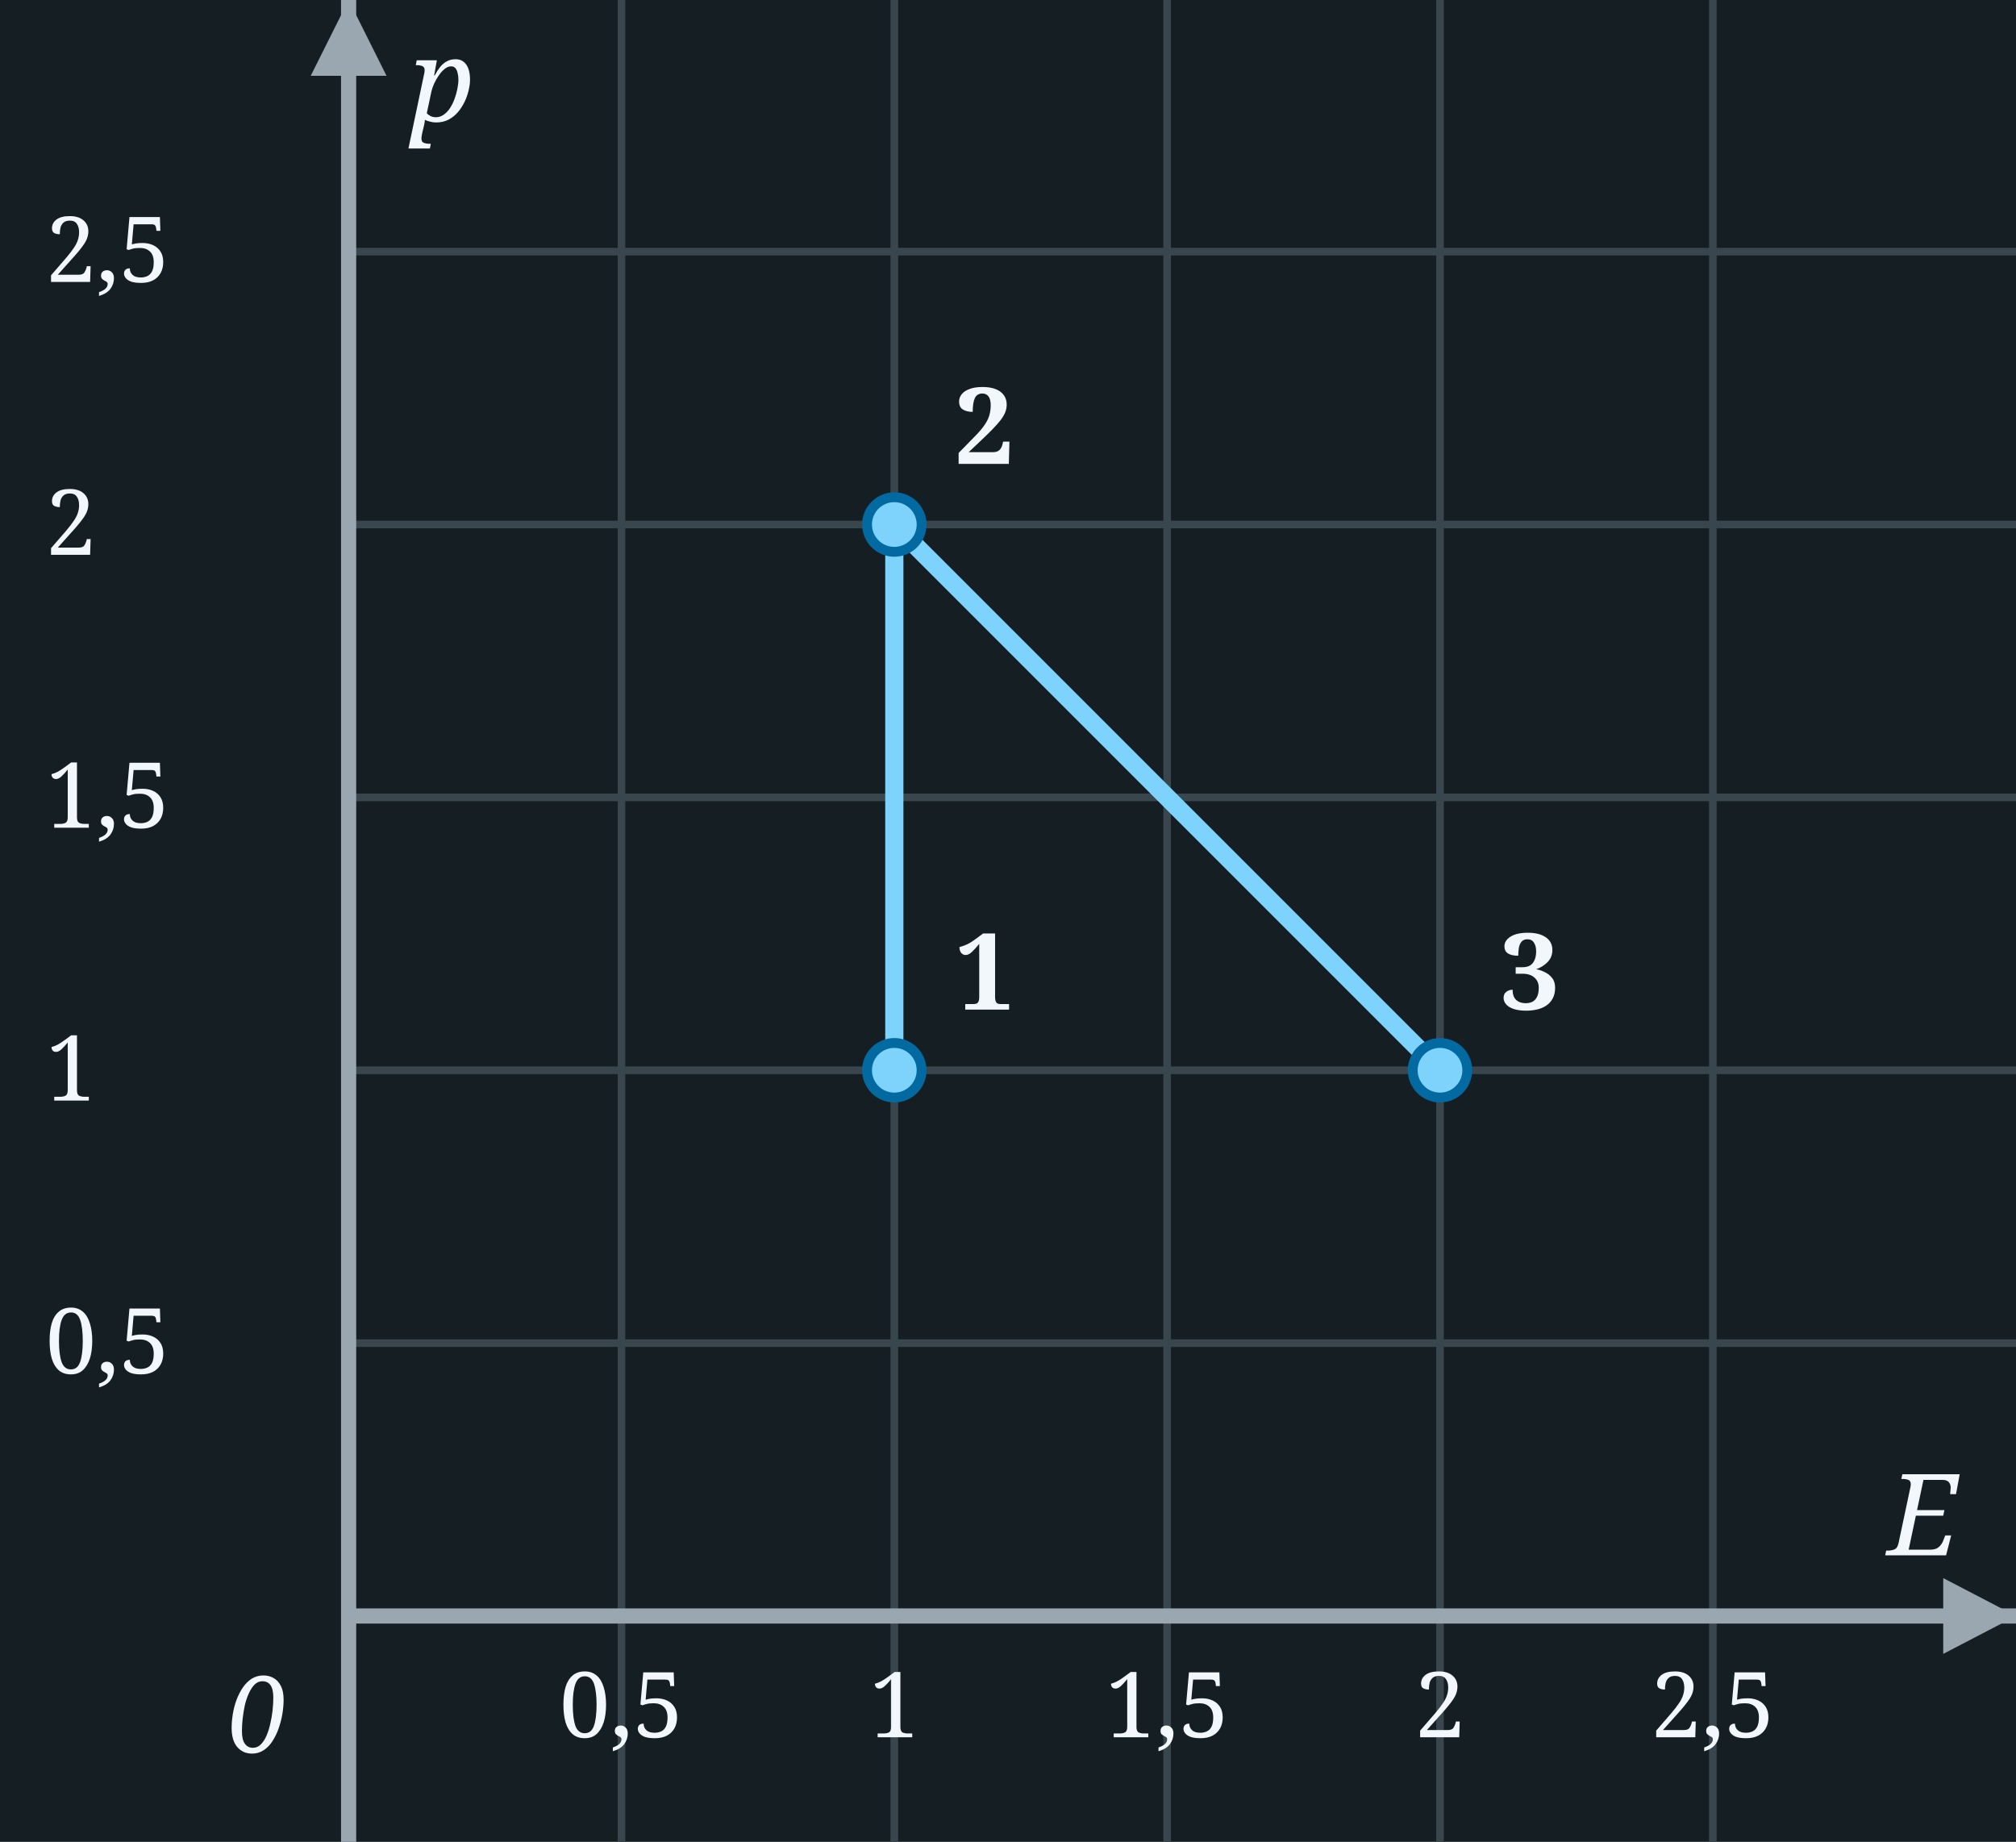
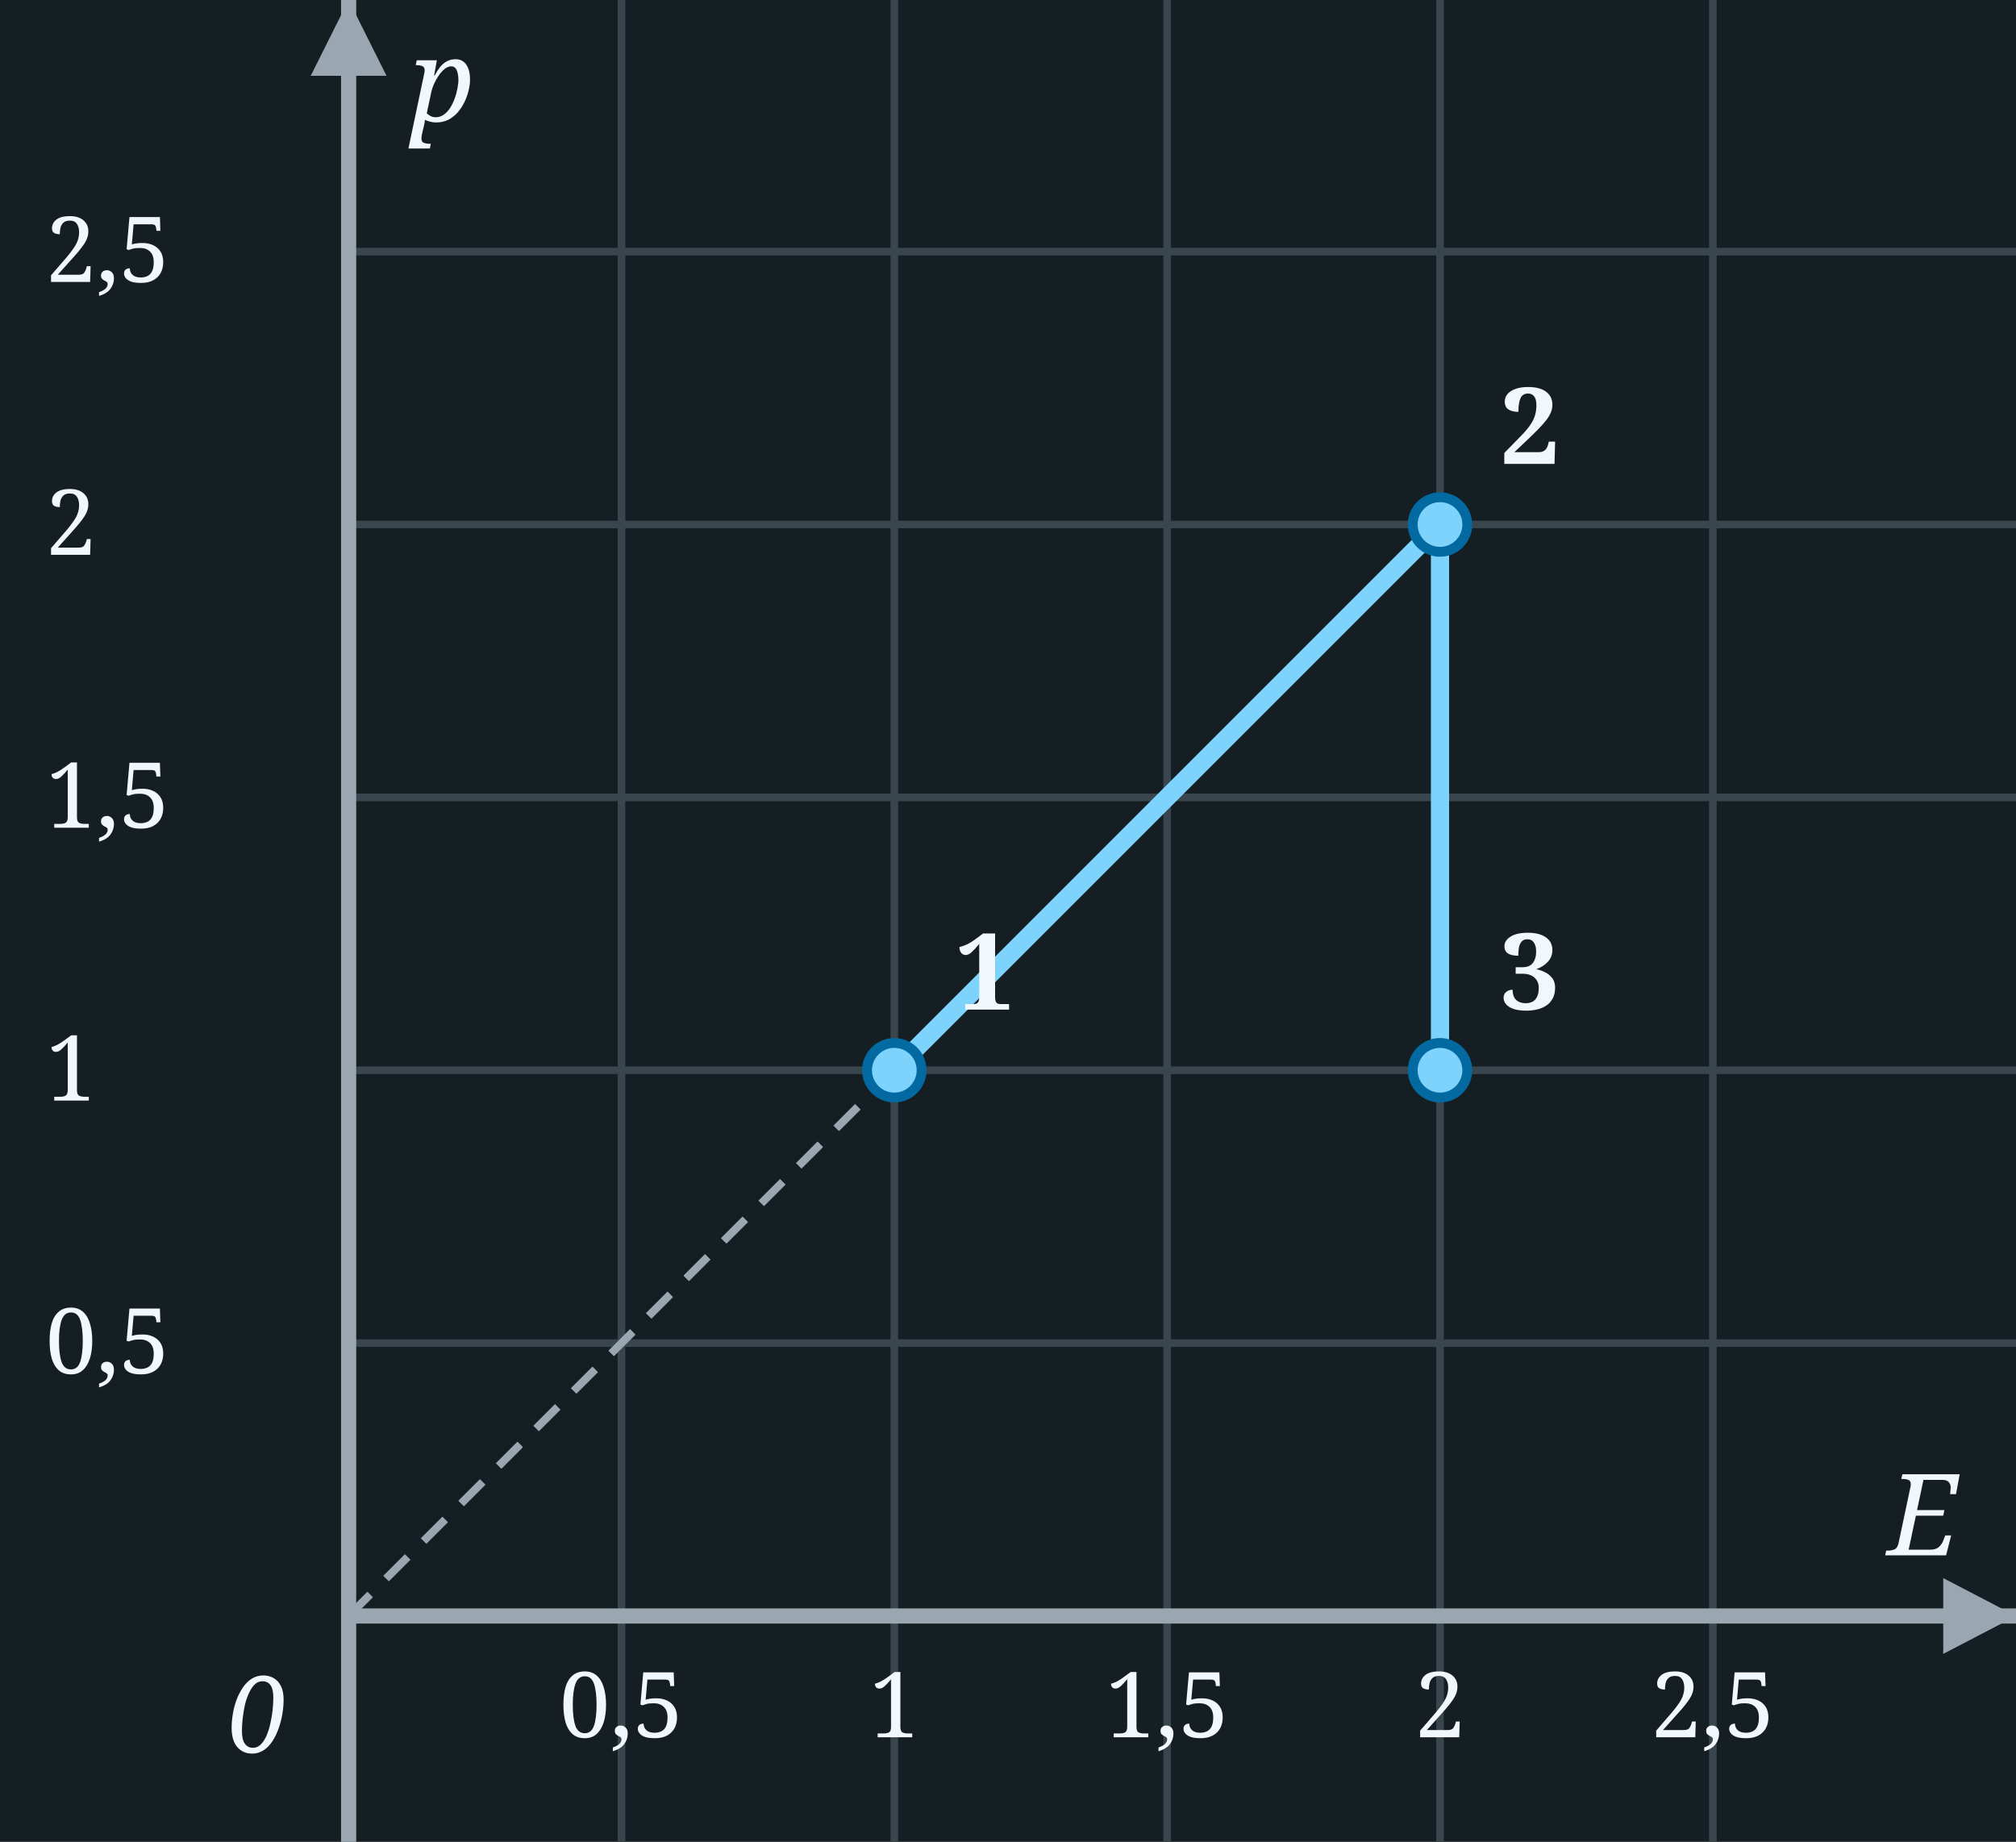
<svg xmlns="http://www.w3.org/2000/svg" width="266" height="243" viewBox="0 0 266 243">
  <rect x="0" y="0" width="266" height="243" fill="#151F23" />
  <line x1="46.0" y1="0" x2="46.0" y2="243" stroke="#3A464E" stroke-width="1" />
  <line x1="82.0" y1="0" x2="82.0" y2="243" stroke="#3A464E" stroke-width="1" />
  <line x1="118.0" y1="0" x2="118.0" y2="243" stroke="#3A464E" stroke-width="1" />
  <line x1="154.0" y1="0" x2="154.0" y2="243" stroke="#3A464E" stroke-width="1" />
  <line x1="190.0" y1="0" x2="190.0" y2="243" stroke="#3A464E" stroke-width="1" />
  <line x1="226.0" y1="0" x2="226.0" y2="243" stroke="#3A464E" stroke-width="1" />
  <line x1="46.0" y1="213.2" x2="266" y2="213.2" stroke="#3A464E" stroke-width="1" />
  <line x1="46.0" y1="177.2" x2="266" y2="177.2" stroke="#3A464E" stroke-width="1" />
  <line x1="46.0" y1="141.2" x2="266" y2="141.2" stroke="#3A464E" stroke-width="1" />
  <line x1="46.0" y1="105.2" x2="266" y2="105.2" stroke="#3A464E" stroke-width="1" />
  <line x1="46.0" y1="69.2" x2="266" y2="69.2" stroke="#3A464E" stroke-width="1" />
  <line x1="46.0" y1="33.2" x2="266" y2="33.2" stroke="#3A464E" stroke-width="1" />
  <line x1="46.0" y1="243" x2="46.0" y2="0" stroke="#9AA7B0" stroke-width="2" />
  <polygon points="41.0,10 51.0,10 46.0,0" fill="#9AA7B0" />
  <line x1="46.0" y1="213.2" x2="266" y2="213.2" stroke="#9AA7B0" stroke-width="2" />
  <polygon points="256.4,208.2 256.4,218.2 266,213.2" fill="#9AA7B0" />
  <text x="30.0" y="231.2" font-family="Georgia, serif" font-style="italic" font-size="14" fill="#F2F7FB">0</text>
  <text x="258.4" y="205.2" font-family="Georgia, serif" font-style="italic" font-size="15" fill="#F2F7FB" text-anchor="end">E</text>
  <text x="54.0" y="16" font-family="Georgia, serif" font-style="italic" font-size="15" fill="#F2F7FB">p</text>
  <text x="82.0" y="229.2" text-anchor="middle" font-family="Georgia, serif" font-size="12" fill="#F2F7FB">0,5</text>
  <text x="118.0" y="229.2" text-anchor="middle" font-family="Georgia, serif" font-size="12" fill="#F2F7FB">1</text>
  <text x="154.0" y="229.2" text-anchor="middle" font-family="Georgia, serif" font-size="12" fill="#F2F7FB">1,5</text>
  <text x="190.0" y="229.2" text-anchor="middle" font-family="Georgia, serif" font-size="12" fill="#F2F7FB">2</text>
  <text x="226.0" y="229.2" text-anchor="middle" font-family="Georgia, serif" font-size="12" fill="#F2F7FB">2,5</text>
  <text x="6" y="181.2" font-family="Georgia, serif" font-size="12" fill="#F2F7FB">0,5</text>
  <text x="6" y="145.2" font-family="Georgia, serif" font-size="12" fill="#F2F7FB">1</text>
  <text x="6" y="109.2" font-family="Georgia, serif" font-size="12" fill="#F2F7FB">1,5</text>
  <text x="6" y="73.2" font-family="Georgia, serif" font-size="12" fill="#F2F7FB">2</text>
  <text x="6" y="37.2" font-family="Georgia, serif" font-size="12" fill="#F2F7FB">2,5</text>
-   <line x1="118.0" y1="141.2" x2="118.0" y2="69.2" stroke="#7dd3fc" stroke-width="2.4" stroke-linecap="round" />
-   <line x1="118.0" y1="69.2" x2="190.0" y2="141.2" stroke="#7dd3fc" stroke-width="2.4" stroke-linecap="round" />
+   <line x1="46.0" y1="213.2" x2="118.0" y2="141.2" stroke="#9AA7B0" stroke-width="1" stroke-dasharray="4,3" />
+   <line x1="46.0" y1="213.2" x2="190.0" y2="69.2" stroke="#9AA7B0" stroke-width="1" stroke-dasharray="4,3" />
+   <line x1="118.0" y1="141.2" x2="190.0" y2="69.2" stroke="#7dd3fc" stroke-width="2.4" stroke-linecap="round" />
+   <line x1="190.0" y1="69.2" x2="190.0" y2="141.2" stroke="#7dd3fc" stroke-width="2.4" stroke-linecap="round" />
  <circle cx="118.0" cy="141.2" r="3.6" fill="#7dd3fc" stroke="#0369a1" stroke-width="1.3" />
  <text x="126.0" y="133.2" font-family="Georgia, serif" font-weight="bold" font-size="14" fill="#F2F7FB">1</text>
-   <circle cx="118.0" cy="69.2" r="3.6" fill="#7dd3fc" stroke="#0369a1" stroke-width="1.3" />
-   <text x="126.0" y="61.2" font-family="Georgia, serif" font-weight="bold" font-size="14" fill="#F2F7FB">2</text>
+   <circle cx="190.0" cy="69.2" r="3.6" fill="#7dd3fc" stroke="#0369a1" stroke-width="1.3" />
+   <text x="198.0" y="61.2" font-family="Georgia, serif" font-weight="bold" font-size="14" fill="#F2F7FB">2</text>
  <circle cx="190.0" cy="141.2" r="3.6" fill="#7dd3fc" stroke="#0369a1" stroke-width="1.3" />
  <text x="198.0" y="133.2" font-family="Georgia, serif" font-weight="bold" font-size="14" fill="#F2F7FB">3</text>
</svg>
